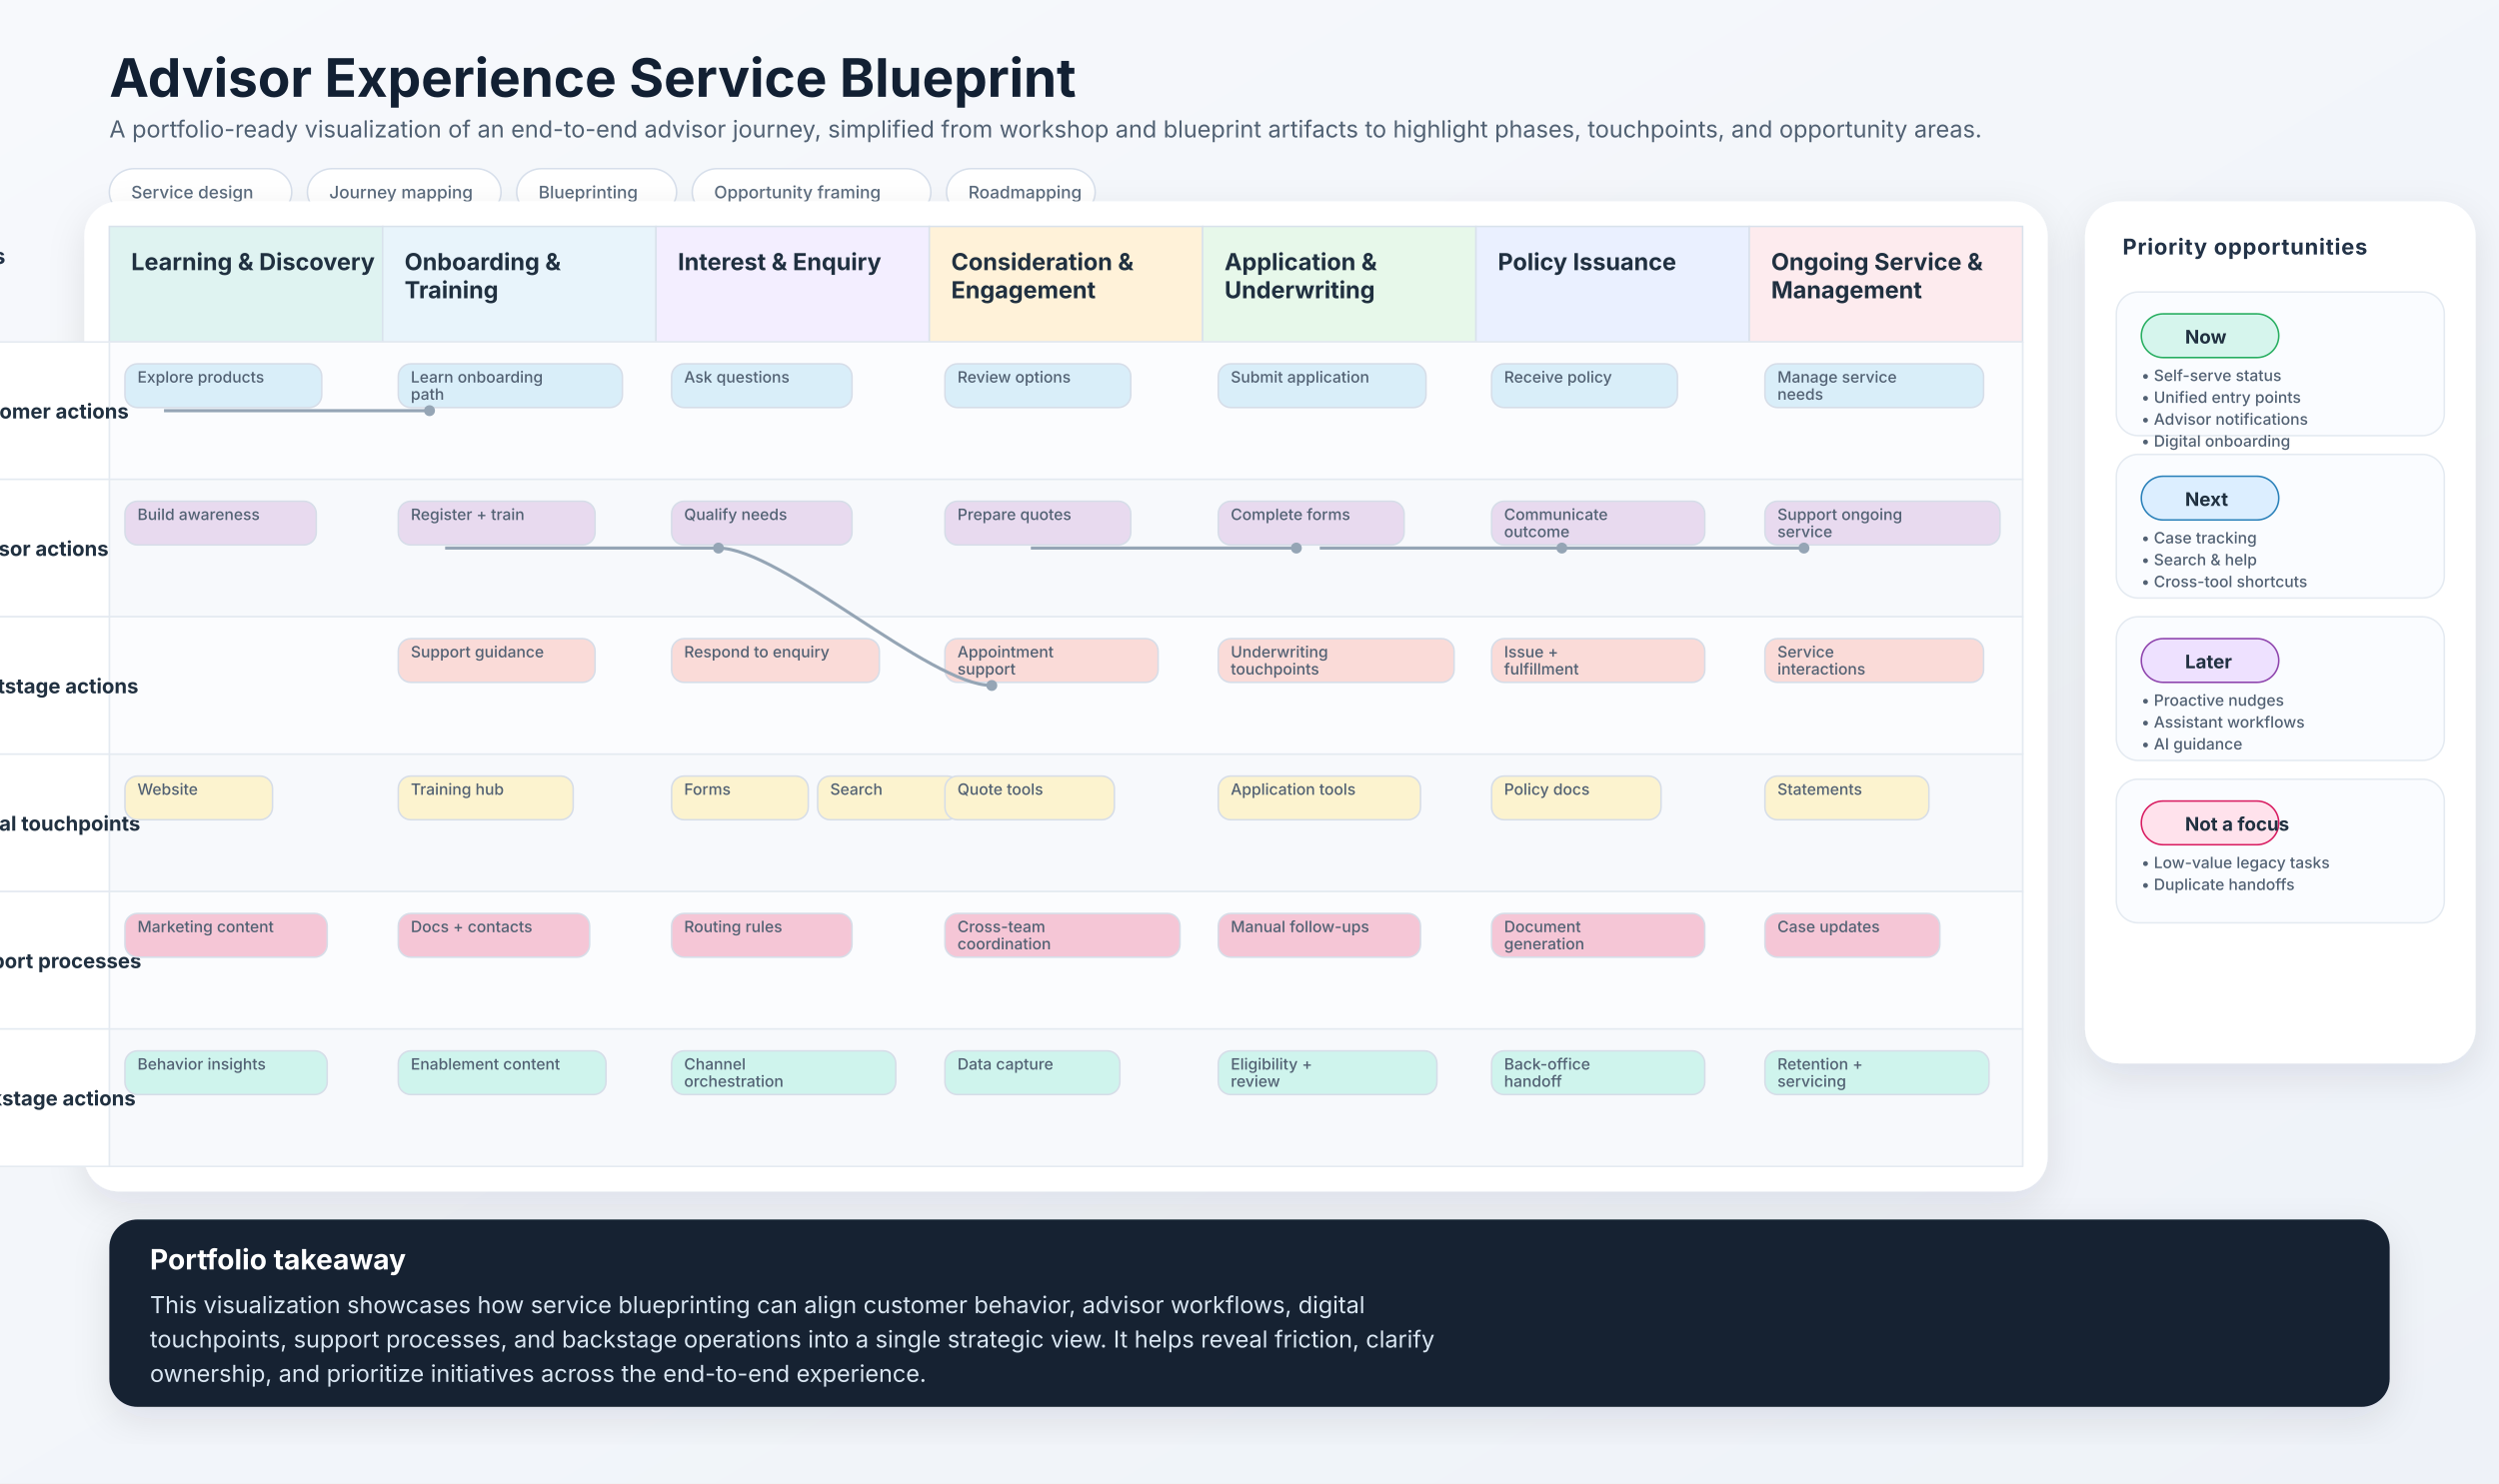
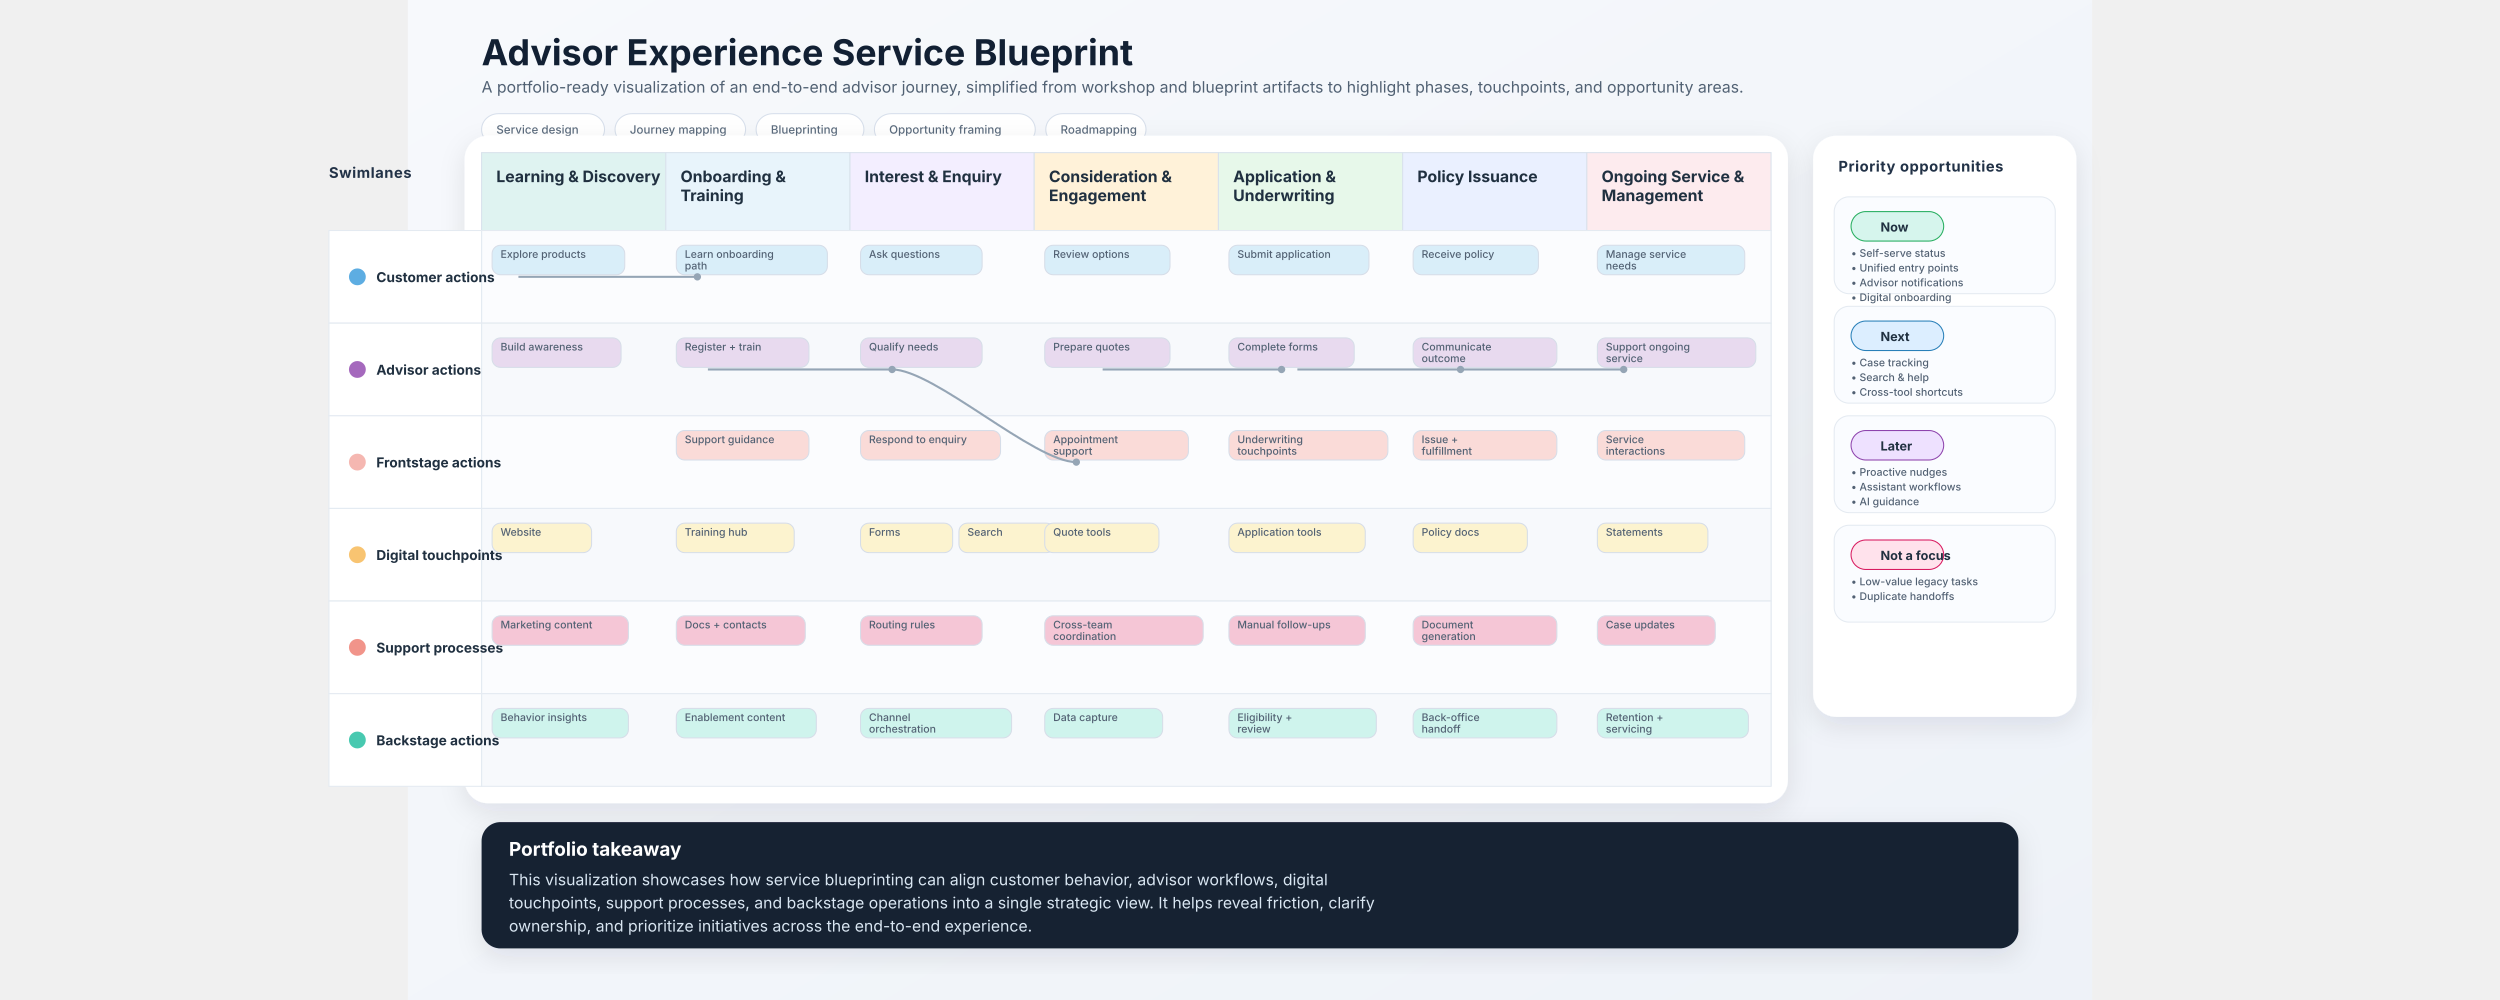
- <svg xmlns="http://www.w3.org/2000/svg" width="1600" height="950" viewBox="0 0 1600 950">
+ <svg xmlns="http://www.w3.org/2000/svg" width="1000" height="400" viewBox="0 0 1600 950">
  <defs>
    <linearGradient id="bg" x1="0" y1="0" x2="1" y2="1">
      <stop offset="0%" stop-color="#f7f9fc" />
      <stop offset="100%" stop-color="#eef2f8" />
    </linearGradient>
    <filter id="shadow" x="-20%" y="-20%" width="140%" height="140%">
      <feDropShadow dx="0" dy="8" stdDeviation="12" flood-color="#0b1f3318" />
    </filter>
    <style>
    .title { font: 700 34px Inter, Arial, sans-serif; fill:#122033; }
    .subtitle { font: 400 15px Inter, Arial, sans-serif; fill:#516173; }
    .section { font: 700 14px Inter, Arial, sans-serif; fill:#223247; letter-spacing:.5px; text-transform: uppercase; }
    .phase { font: 700 15px Inter, Arial, sans-serif; fill:#203040; }
    .small { font: 500 11px Inter, Arial, sans-serif; fill:#5b6b7d; }
    .lane { font: 700 13px Inter, Arial, sans-serif; fill:#203040; }
    .card { font: 600 12px Inter, Arial, sans-serif; fill:#162433; }
    .card-small { font: 500 10px Inter, Arial, sans-serif; fill:#526173; }
    .tag { font: 700 12px Inter, Arial, sans-serif; fill:#203040; }
  </style>
  </defs>
  <rect x="0" y="0" width="1600" height="950" fill="url(#bg)" />
  <text x="70" y="62" class="title">Advisor Experience Service Blueprint</text>
  <text x="70" y="88" class="subtitle">A portfolio-ready visualization of an end-to-end advisor journey, simplified from workshop and blueprint artifacts to highlight phases, touchpoints, and opportunity areas.</text>
  <rect x="70" y="108" rx="16" ry="16" width="116.8" height="30" fill="#ffffff" stroke="#d7dfeb" />
  <text x="84" y="127" class="small" fill="#344455">Service design</text>
  <rect x="196.8" y="108" rx="16" ry="16" width="124.0" height="30" fill="#ffffff" stroke="#d7dfeb" />
  <text x="210.8" y="127" class="small" fill="#344455">Journey mapping</text>
  <rect x="330.8" y="108" rx="16" ry="16" width="102.4" height="30" fill="#ffffff" stroke="#d7dfeb" />
  <text x="344.8" y="127" class="small" fill="#344455">Blueprinting</text>
  <rect x="443.2" y="108" rx="16" ry="16" width="152.8" height="30" fill="#ffffff" stroke="#d7dfeb" />
  <text x="457.2" y="127" class="small" fill="#344455">Opportunity framing</text>
  <rect x="606.0" y="108" rx="16" ry="16" width="95.2" height="30" fill="#ffffff" stroke="#d7dfeb" />
  <text x="620.0" y="127" class="small" fill="#344455">Roadmapping</text>
  <rect x="54" y="129" rx="22" ry="22" width="1257" height="634" fill="#ffffff" filter="url(#shadow)" />
  <rect x="70" y="145" width="175" height="74" fill="#DFF3F1" stroke="#d9e2ec" />
  <text x="84" y="173" class="phase">Learning &amp; Discovery</text>
  <rect x="245" y="145" width="175" height="74" fill="#E8F4FB" stroke="#d9e2ec" />
  <text x="259" y="173" class="phase">Onboarding &amp;</text>
  <text x="259" y="191" class="phase">Training</text>
  <rect x="420" y="145" width="175" height="74" fill="#F3EEFF" stroke="#d9e2ec" />
  <text x="434" y="173" class="phase">Interest &amp; Enquiry</text>
  <rect x="595" y="145" width="175" height="74" fill="#FFF2D9" stroke="#d9e2ec" />
  <text x="609" y="173" class="phase">Consideration &amp;</text>
  <text x="609" y="191" class="phase">Engagement</text>
  <rect x="770" y="145" width="175" height="74" fill="#E7F8EA" stroke="#d9e2ec" />
  <text x="784" y="173" class="phase">Application &amp;</text>
  <text x="784" y="191" class="phase">Underwriting</text>
  <rect x="945" y="145" width="175" height="74" fill="#EAF0FF" stroke="#d9e2ec" />
  <text x="959" y="173" class="phase">Policy Issuance</text>
  <rect x="1120" y="145" width="175" height="74" fill="#FDEBEE" stroke="#d9e2ec" />
  <text x="1134" y="173" class="phase">Ongoing Service &amp;</text>
  <text x="1134" y="191" class="phase">Management</text>
  <line x1="70" y1="219" x2="70" y2="747" stroke="#e4eaf1" stroke-width="1" />
  <line x1="245" y1="219" x2="245" y2="747" stroke="#e4eaf1" stroke-width="1" />
  <line x1="420" y1="219" x2="420" y2="747" stroke="#e4eaf1" stroke-width="1" />
  <line x1="595" y1="219" x2="595" y2="747" stroke="#e4eaf1" stroke-width="1" />
  <line x1="770" y1="219" x2="770" y2="747" stroke="#e4eaf1" stroke-width="1" />
  <line x1="945" y1="219" x2="945" y2="747" stroke="#e4eaf1" stroke-width="1" />
  <line x1="1120" y1="219" x2="1120" y2="747" stroke="#e4eaf1" stroke-width="1" />
  <line x1="1295" y1="219" x2="1295" y2="747" stroke="#e4eaf1" stroke-width="1" />
  <rect x="70" y="219" width="1225" height="88" fill="#fbfcfe" stroke="#e4eaf1" />
  <rect x="-75" y="219" width="145" height="88" fill="#ffffff" stroke="#e4eaf1" />
  <circle cx="-48" cy="263" r="8" fill="#5DADE2" />
  <text x="-30" y="268" class="lane">Customer actions</text>
  <rect x="70" y="307" width="1225" height="88" fill="#f7f9fc" stroke="#e4eaf1" />
  <rect x="-75" y="307" width="145" height="88" fill="#ffffff" stroke="#e4eaf1" />
  <circle cx="-48" cy="351" r="8" fill="#A569BD" />
  <text x="-30" y="356" class="lane">Advisor actions</text>
  <rect x="70" y="395" width="1225" height="88" fill="#fbfcfe" stroke="#e4eaf1" />
  <rect x="-75" y="395" width="145" height="88" fill="#ffffff" stroke="#e4eaf1" />
  <circle cx="-48" cy="439" r="8" fill="#F5B7B1" />
  <text x="-30" y="444" class="lane">Frontstage actions</text>
  <rect x="70" y="483" width="1225" height="88" fill="#f7f9fc" stroke="#e4eaf1" />
  <rect x="-75" y="483" width="145" height="88" fill="#ffffff" stroke="#e4eaf1" />
  <circle cx="-48" cy="527" r="8" fill="#F8C471" />
  <text x="-30" y="532" class="lane">Digital touchpoints</text>
  <rect x="70" y="571" width="1225" height="88" fill="#fbfcfe" stroke="#e4eaf1" />
  <rect x="-75" y="571" width="145" height="88" fill="#ffffff" stroke="#e4eaf1" />
  <circle cx="-48" cy="615" r="8" fill="#F1948A" />
  <text x="-30" y="620" class="lane">Support processes</text>
  <rect x="70" y="659" width="1225" height="88" fill="#f7f9fc" stroke="#e4eaf1" />
  <rect x="-75" y="659" width="145" height="88" fill="#ffffff" stroke="#e4eaf1" />
  <circle cx="-48" cy="703" r="8" fill="#48C9B0" />
  <text x="-30" y="708" class="lane">Backstage actions</text>
  <text x="-75" y="169" class="section">Swimlanes</text>
  <rect x="80" y="233" rx="8" ry="8" width="126.0" height="28" fill="#D9EEF9" stroke="#d6dde8" />
  <text x="88" y="245" class="card-small">Explore products</text>
  <rect x="80" y="321" rx="8" ry="8" width="122.5" height="28" fill="#E8DAEF" stroke="#d6dde8" />
  <text x="88" y="333" class="card-small">Build awareness</text>
  <rect x="80" y="497" rx="8" ry="8" width="94.5" height="28" fill="#FCF3CF" stroke="#d6dde8" />
  <text x="88" y="509" class="card-small">Website</text>
  <rect x="80" y="585" rx="8" ry="8" width="129.5" height="28" fill="#F5C6D6" stroke="#d6dde8" />
  <text x="88" y="597" class="card-small">Marketing content</text>
  <rect x="80" y="673" rx="8" ry="8" width="129.5" height="28" fill="#CFF4ED" stroke="#d6dde8" />
  <text x="88" y="685" class="card-small">Behavior insights</text>
  <rect x="255" y="233" rx="8" ry="8" width="143.5" height="28" fill="#D9EEF9" stroke="#d6dde8" />
  <text x="263" y="245" class="card-small">Learn onboarding</text>
  <text x="263" y="256" class="card-small">path</text>
  <rect x="255" y="321" rx="8" ry="8" width="126.0" height="28" fill="#E8DAEF" stroke="#d6dde8" />
  <text x="263" y="333" class="card-small">Register + train</text>
  <rect x="255" y="409" rx="8" ry="8" width="126.0" height="28" fill="#FADBD8" stroke="#d6dde8" />
  <text x="263" y="421" class="card-small">Support guidance</text>
  <rect x="255" y="497" rx="8" ry="8" width="112.0" height="28" fill="#FCF3CF" stroke="#d6dde8" />
  <text x="263" y="509" class="card-small">Training hub</text>
  <rect x="255" y="585" rx="8" ry="8" width="122.5" height="28" fill="#F5C6D6" stroke="#d6dde8" />
  <text x="263" y="597" class="card-small">Docs + contacts</text>
  <rect x="255" y="673" rx="8" ry="8" width="133.0" height="28" fill="#CFF4ED" stroke="#d6dde8" />
  <text x="263" y="685" class="card-small">Enablement content</text>
  <rect x="430" y="233" rx="8" ry="8" width="115.5" height="28" fill="#D9EEF9" stroke="#d6dde8" />
  <text x="438" y="245" class="card-small">Ask questions</text>
  <rect x="430" y="321" rx="8" ry="8" width="115.5" height="28" fill="#E8DAEF" stroke="#d6dde8" />
  <text x="438" y="333" class="card-small">Qualify needs</text>
  <rect x="430" y="409" rx="8" ry="8" width="133.0" height="28" fill="#FADBD8" stroke="#d6dde8" />
  <text x="438" y="421" class="card-small">Respond to enquiry</text>
  <rect x="430" y="497" rx="8" ry="8" width="87.5" height="28" fill="#FCF3CF" stroke="#d6dde8" />
  <text x="438" y="509" class="card-small">Forms</text>
  <rect x="523.5" y="497" rx="8" ry="8" width="91.0" height="28" fill="#FCF3CF" stroke="#d6dde8" />
  <text x="531.5" y="509" class="card-small">Search</text>
  <rect x="430" y="585" rx="8" ry="8" width="115.5" height="28" fill="#F5C6D6" stroke="#d6dde8" />
  <text x="438" y="597" class="card-small">Routing rules</text>
  <rect x="430" y="673" rx="8" ry="8" width="143.5" height="28" fill="#CFF4ED" stroke="#d6dde8" />
  <text x="438" y="685" class="card-small">Channel</text>
  <text x="438" y="696" class="card-small">orchestration</text>
  <rect x="605" y="233" rx="8" ry="8" width="119.0" height="28" fill="#D9EEF9" stroke="#d6dde8" />
  <text x="613" y="245" class="card-small">Review options</text>
  <rect x="605" y="321" rx="8" ry="8" width="119.0" height="28" fill="#E8DAEF" stroke="#d6dde8" />
  <text x="613" y="333" class="card-small">Prepare quotes</text>
  <rect x="605" y="409" rx="8" ry="8" width="136.5" height="28" fill="#FADBD8" stroke="#d6dde8" />
  <text x="613" y="421" class="card-small">Appointment</text>
  <text x="613" y="432" class="card-small">support</text>
  <rect x="605" y="497" rx="8" ry="8" width="108.5" height="28" fill="#FCF3CF" stroke="#d6dde8" />
  <text x="613" y="509" class="card-small">Quote tools</text>
  <rect x="605" y="585" rx="8" ry="8" width="150.5" height="28" fill="#F5C6D6" stroke="#d6dde8" />
  <text x="613" y="597" class="card-small">Cross-team</text>
  <text x="613" y="608" class="card-small">coordination</text>
  <rect x="605" y="673" rx="8" ry="8" width="112.0" height="28" fill="#CFF4ED" stroke="#d6dde8" />
  <text x="613" y="685" class="card-small">Data capture</text>
  <rect x="780" y="233" rx="8" ry="8" width="133.0" height="28" fill="#D9EEF9" stroke="#d6dde8" />
  <text x="788" y="245" class="card-small">Submit application</text>
  <rect x="780" y="321" rx="8" ry="8" width="119.0" height="28" fill="#E8DAEF" stroke="#d6dde8" />
  <text x="788" y="333" class="card-small">Complete forms</text>
  <rect x="780" y="409" rx="8" ry="8" width="151" height="28" fill="#FADBD8" stroke="#d6dde8" />
  <text x="788" y="421" class="card-small">Underwriting</text>
  <text x="788" y="432" class="card-small">touchpoints</text>
  <rect x="780" y="497" rx="8" ry="8" width="129.5" height="28" fill="#FCF3CF" stroke="#d6dde8" />
  <text x="788" y="509" class="card-small">Application tools</text>
  <rect x="780" y="585" rx="8" ry="8" width="129.5" height="28" fill="#F5C6D6" stroke="#d6dde8" />
  <text x="788" y="597" class="card-small">Manual follow-ups</text>
  <rect x="780" y="673" rx="8" ry="8" width="140.0" height="28" fill="#CFF4ED" stroke="#d6dde8" />
  <text x="788" y="685" class="card-small">Eligibility +</text>
  <text x="788" y="696" class="card-small">review</text>
  <rect x="955" y="233" rx="8" ry="8" width="119.0" height="28" fill="#D9EEF9" stroke="#d6dde8" />
  <text x="963" y="245" class="card-small">Receive policy</text>
  <rect x="955" y="321" rx="8" ry="8" width="136.5" height="28" fill="#E8DAEF" stroke="#d6dde8" />
  <text x="963" y="333" class="card-small">Communicate</text>
  <text x="963" y="344" class="card-small">outcome</text>
  <rect x="955" y="409" rx="8" ry="8" width="136.5" height="28" fill="#FADBD8" stroke="#d6dde8" />
  <text x="963" y="421" class="card-small">Issue +</text>
  <text x="963" y="432" class="card-small">fulfillment</text>
  <rect x="955" y="497" rx="8" ry="8" width="108.5" height="28" fill="#FCF3CF" stroke="#d6dde8" />
  <text x="963" y="509" class="card-small">Policy docs</text>
  <rect x="955" y="585" rx="8" ry="8" width="136.5" height="28" fill="#F5C6D6" stroke="#d6dde8" />
  <text x="963" y="597" class="card-small">Document</text>
  <text x="963" y="608" class="card-small">generation</text>
  <rect x="955" y="673" rx="8" ry="8" width="136.5" height="28" fill="#CFF4ED" stroke="#d6dde8" />
  <text x="963" y="685" class="card-small">Back-office</text>
  <text x="963" y="696" class="card-small">handoff</text>
  <rect x="1130" y="233" rx="8" ry="8" width="140.0" height="28" fill="#D9EEF9" stroke="#d6dde8" />
  <text x="1138" y="245" class="card-small">Manage service</text>
  <text x="1138" y="256" class="card-small">needs</text>
  <rect x="1130" y="321" rx="8" ry="8" width="150.5" height="28" fill="#E8DAEF" stroke="#d6dde8" />
  <text x="1138" y="333" class="card-small">Support ongoing</text>
  <text x="1138" y="344" class="card-small">service</text>
  <rect x="1130" y="409" rx="8" ry="8" width="140.0" height="28" fill="#FADBD8" stroke="#d6dde8" />
  <text x="1138" y="421" class="card-small">Service</text>
  <text x="1138" y="432" class="card-small">interactions</text>
  <rect x="1130" y="497" rx="8" ry="8" width="105.0" height="28" fill="#FCF3CF" stroke="#d6dde8" />
  <text x="1138" y="509" class="card-small">Statements</text>
  <rect x="1130" y="585" rx="8" ry="8" width="112.0" height="28" fill="#F5C6D6" stroke="#d6dde8" />
  <text x="1138" y="597" class="card-small">Case updates</text>
  <rect x="1130" y="673" rx="8" ry="8" width="143.5" height="28" fill="#CFF4ED" stroke="#d6dde8" />
  <text x="1138" y="685" class="card-small">Retention +</text>
  <text x="1138" y="696" class="card-small">servicing</text>
  <path d="M105,263 C145,263 235,263 275,263" fill="none" stroke="#95a5b5" stroke-width="2" />
  <circle cx="275" cy="263" r="3.5" fill="#95a5b5" />
  <path d="M285,351 C325,351 420,351 460,351" fill="none" stroke="#95a5b5" stroke-width="2" />
  <circle cx="460" cy="351" r="3.5" fill="#95a5b5" />
  <path d="M460,351 C500,351 595,439 635,439" fill="none" stroke="#95a5b5" stroke-width="2" />
  <circle cx="635" cy="439" r="3.5" fill="#95a5b5" />
  <path d="M660,351 C700,351 790,351 830,351" fill="none" stroke="#95a5b5" stroke-width="2" />
  <circle cx="830" cy="351" r="3.5" fill="#95a5b5" />
  <path d="M845,351 C885,351 960,351 1000,351" fill="none" stroke="#95a5b5" stroke-width="2" />
  <circle cx="1000" cy="351" r="3.5" fill="#95a5b5" />
  <path d="M1000,351 C1040,351 1115,351 1155,351" fill="none" stroke="#95a5b5" stroke-width="2" />
  <circle cx="1155" cy="351" r="3.5" fill="#95a5b5" />
  <rect x="1335" y="129" rx="22" ry="22" width="250" height="552" fill="#ffffff" filter="url(#shadow)" />
  <text x="1359" y="163" class="section">Priority opportunities</text>
  <rect x="1355" y="187" rx="14" ry="14" width="210" height="92" fill="#fafcff" stroke="#e4eaf1" />
  <rect x="1371" y="201" rx="14" ry="14" width="88" height="28" fill="#D6F5ED" stroke="#27AE60" />
  <text x="1399" y="220" class="tag">Now</text>
  <text x="1371" y="244" class="card-small">• Self-serve status</text>
  <text x="1371" y="258" class="card-small">• Unified entry points</text>
  <text x="1371" y="272" class="card-small">• Advisor notifications</text>
  <text x="1371" y="286" class="card-small">• Digital onboarding</text>
  <rect x="1355" y="291" rx="14" ry="14" width="210" height="92" fill="#fafcff" stroke="#e4eaf1" />
  <rect x="1371" y="305" rx="14" ry="14" width="88" height="28" fill="#DCEEFF" stroke="#2980B9" />
  <text x="1399" y="324" class="tag">Next</text>
  <text x="1371" y="348" class="card-small">• Case tracking</text>
  <text x="1371" y="362" class="card-small">• Search &amp; help</text>
  <text x="1371" y="376" class="card-small">• Cross-tool shortcuts</text>
  <rect x="1355" y="395" rx="14" ry="14" width="210" height="92" fill="#fafcff" stroke="#e4eaf1" />
  <rect x="1371" y="409" rx="14" ry="14" width="88" height="28" fill="#EEE1FF" stroke="#8E44AD" />
  <text x="1399" y="428" class="tag">Later</text>
  <text x="1371" y="452" class="card-small">• Proactive nudges</text>
  <text x="1371" y="466" class="card-small">• Assistant workflows</text>
  <text x="1371" y="480" class="card-small">• AI guidance</text>
  <rect x="1355" y="499" rx="14" ry="14" width="210" height="92" fill="#fafcff" stroke="#e4eaf1" />
  <rect x="1371" y="513" rx="14" ry="14" width="88" height="28" fill="#FFE2EC" stroke="#D81B60" />
  <text x="1399" y="532" class="tag">Not a focus</text>
  <text x="1371" y="556" class="card-small">• Low-value legacy tasks</text>
  <text x="1371" y="570" class="card-small">• Duplicate handoffs</text>
  <rect x="70" y="781" rx="18" ry="18" width="1460" height="120" fill="#122033" filter="url(#shadow)" />
  <text x="96" y="813" style="font:700 18px Inter, Arial, sans-serif; fill:#ffffff;">Portfolio takeaway</text>
  <text x="96" y="841" style="font:400 15px Inter, Arial, sans-serif; fill:#d9e6f2;">This visualization showcases how service blueprinting can align customer behavior, advisor workflows, digital</text>
  <text x="96" y="863" style="font:400 15px Inter, Arial, sans-serif; fill:#d9e6f2;">touchpoints, support processes, and backstage operations into a single strategic view. It helps reveal friction, clarify</text>
  <text x="96" y="885" style="font:400 15px Inter, Arial, sans-serif; fill:#d9e6f2;">ownership, and prioritize initiatives across the end-to-end experience.</text>
</svg>
